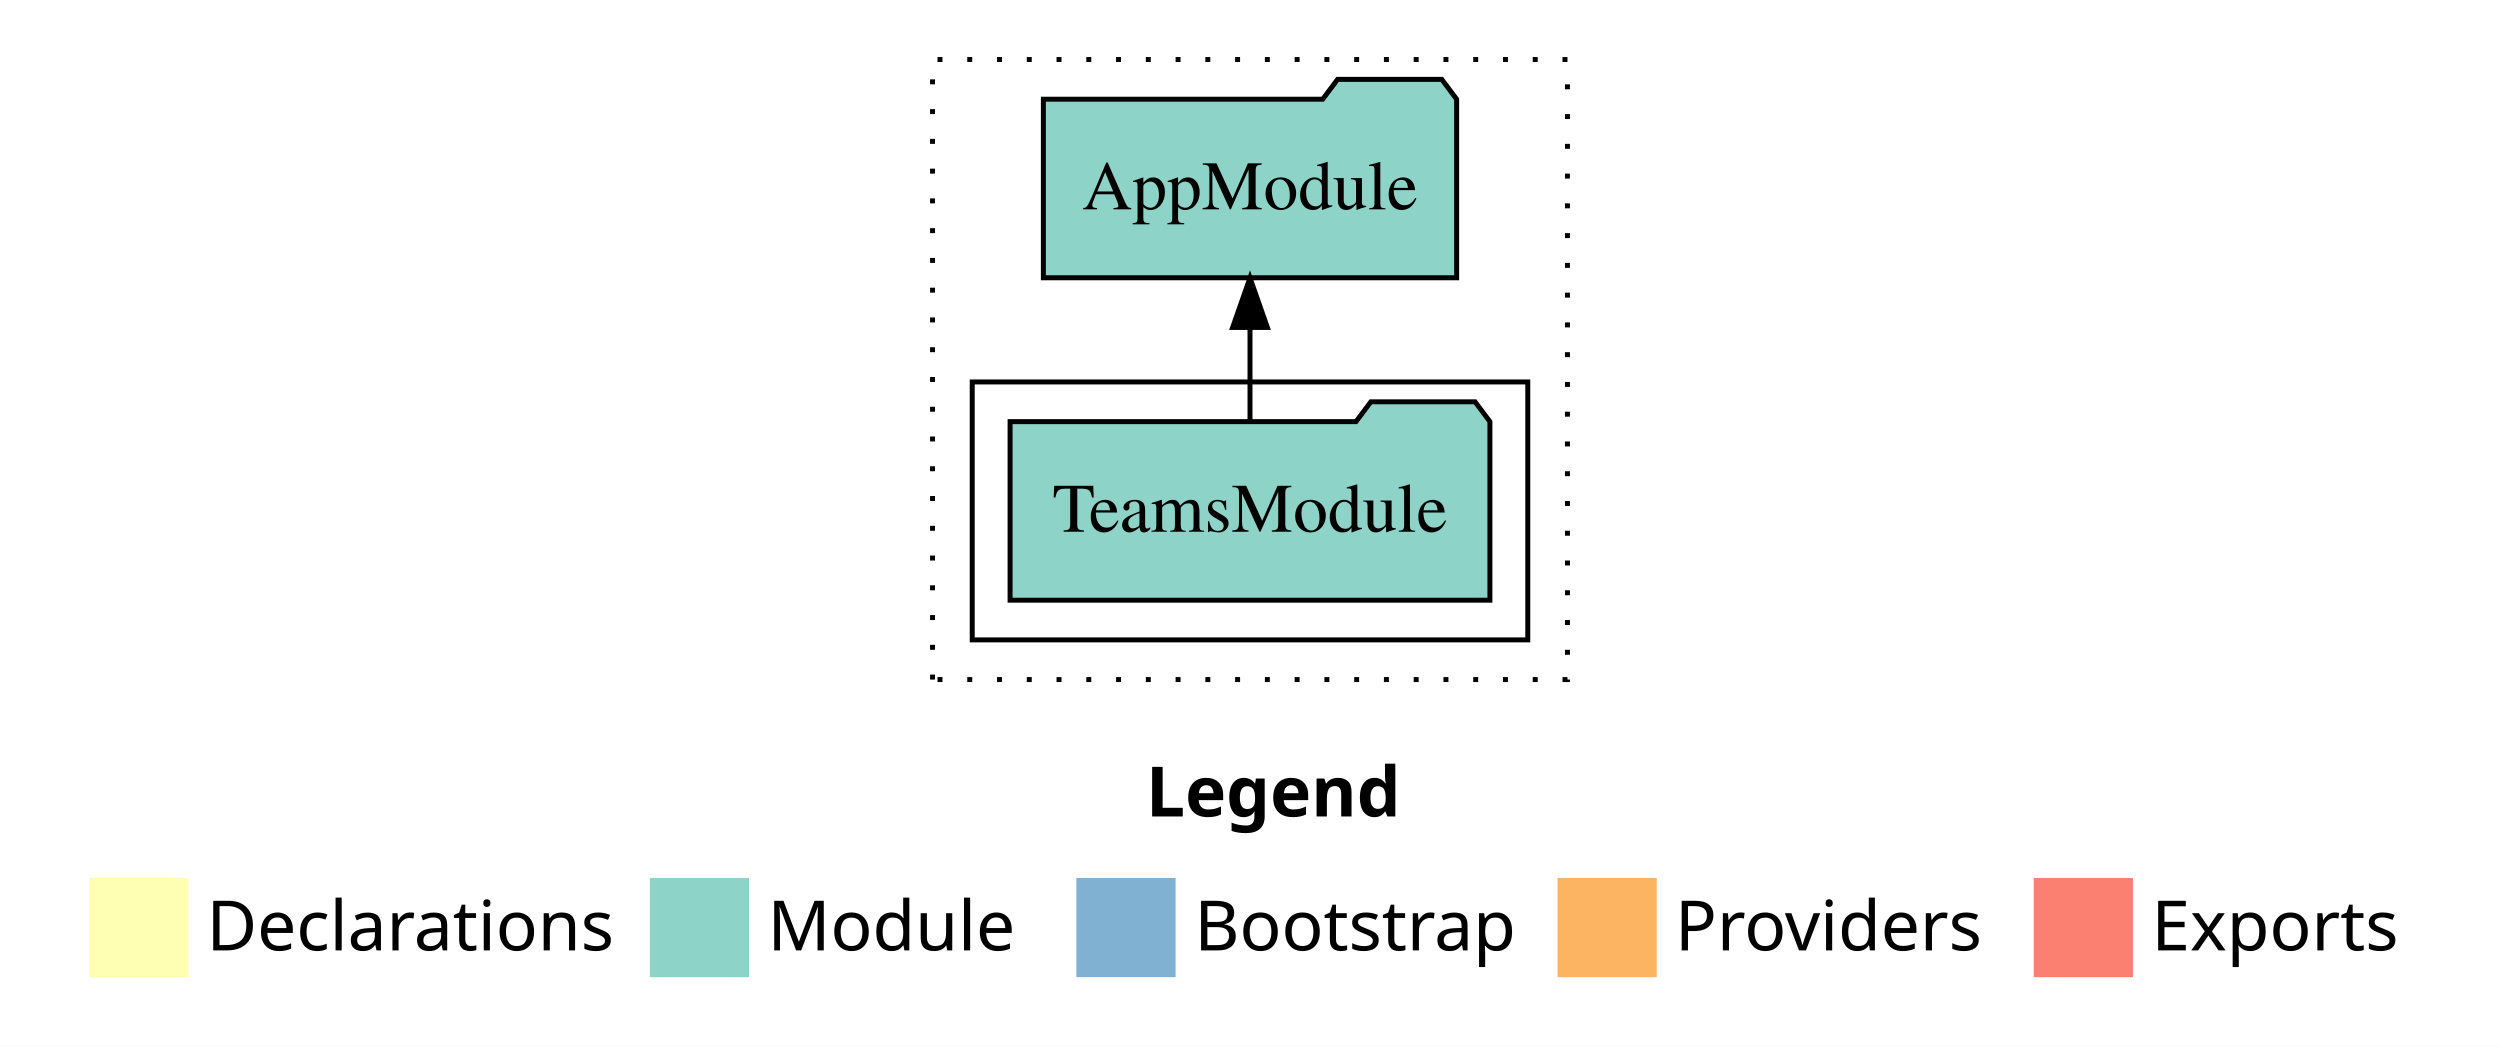
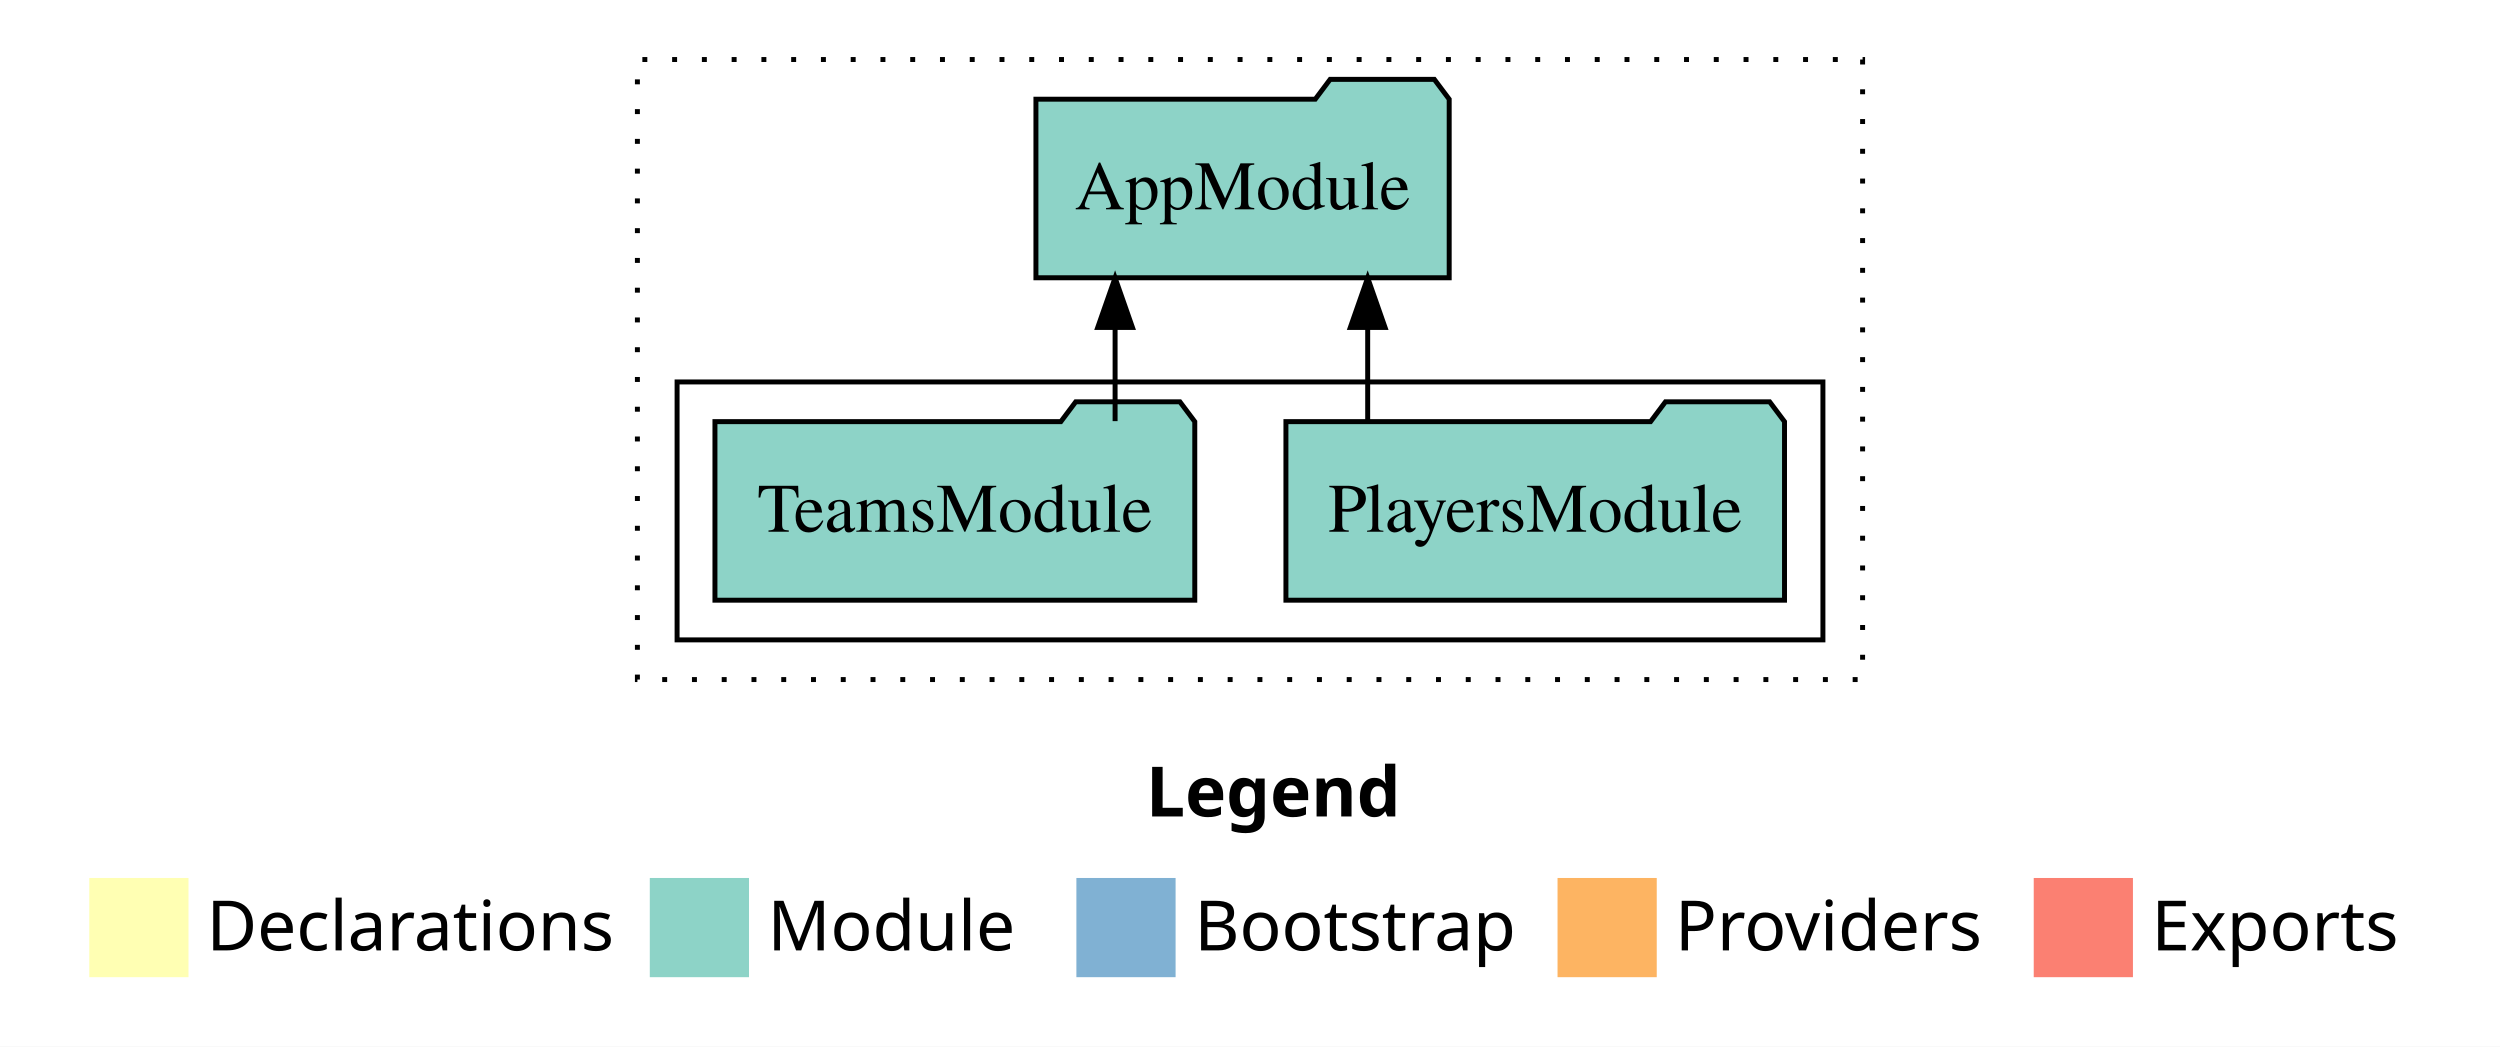
<svg xmlns="http://www.w3.org/2000/svg" width="504pt" height="211pt" viewBox="0.00 0.00 504.00 211.00">
  <g id="graph0" class="graph" transform="scale(1 1) rotate(0) translate(4 207)">
    <polygon fill="#ffffff" stroke="transparent" points="-4,4 -4,-207 500,-207 500,4 -4,4" />
    <text text-anchor="start" x="227.009" y="-42.4" font-family="sans-serif" font-weight="bold" font-size="14.00" fill="#000000">Legend</text>
    <polygon fill="#ffffb3" stroke="transparent" points="14,-10 14,-30 34,-30 34,-10 14,-10" />
    <text text-anchor="start" x="37.629" y="-15.4" font-family="sans-serif" font-size="14.00" fill="#000000">  Declarations</text>
    <polygon fill="#8dd3c7" stroke="transparent" points="127,-10 127,-30 147,-30 147,-10 127,-10" />
    <text text-anchor="start" x="150.725" y="-15.4" font-family="sans-serif" font-size="14.00" fill="#000000">  Module</text>
    <polygon fill="#80b1d3" stroke="transparent" points="213,-10 213,-30 233,-30 233,-10 213,-10" />
    <text text-anchor="start" x="236.781" y="-15.4" font-family="sans-serif" font-size="14.00" fill="#000000">  Bootstrap</text>
    <polygon fill="#fdb462" stroke="transparent" points="310,-10 310,-30 330,-30 330,-10 310,-10" />
    <text text-anchor="start" x="333.673" y="-15.4" font-family="sans-serif" font-size="14.00" fill="#000000">  Providers</text>
    <polygon fill="#fb8072" stroke="transparent" points="406,-10 406,-30 426,-30 426,-10 406,-10" />
    <text text-anchor="start" x="429.726" y="-15.4" font-family="sans-serif" font-size="14.00" fill="#000000">  Exports</text>
    <g id="clust1" class="cluster">
-       <polygon fill="none" stroke="#000000" stroke-dasharray="1,5" points="184,-70 184,-195 312,-195 312,-70 184,-70" />
+       <polygon fill="none" stroke="#000000" stroke-dasharray="1,5" points="124.5,-70 124.5,-195 371.5,-195 371.5,-70 124.5,-70" />
    </g>
    <g id="clust3" class="cluster">
-       <polygon fill="none" stroke="#000000" points="192,-78 192,-130 304,-130 304,-78 192,-78" />
+       <polygon fill="none" stroke="#000000" points="132.5,-78 132.5,-130 363.5,-130 363.5,-78 132.5,-78" />
    </g>
    <g id="node1" class="node">
-       <polygon fill="#8dd3c7" stroke="#000000" points="296.367,-122 293.367,-126 272.367,-126 269.367,-122 199.633,-122 199.633,-86 296.367,-86 296.367,-122" />
-       <text text-anchor="middle" x="248" y="-99.8" font-family="Times,serif" font-size="14.00" fill="#000000">TeamsModule</text>
+       <polygon fill="#8dd3c7" stroke="#000000" points="355.758,-122 352.758,-126 331.758,-126 328.758,-122 255.242,-122 255.242,-86 355.758,-86 355.758,-122" />
+       <text text-anchor="middle" x="305.5" y="-99.8" font-family="Times,serif" font-size="14.00" fill="#000000">PlayersModule</text>
+     </g>
+     <g id="node3" class="node">
+       <polygon fill="#8dd3c7" stroke="#000000" points="288.157,-187 285.157,-191 264.157,-191 261.157,-187 204.843,-187 204.843,-151 288.157,-151 288.157,-187" />
+       <text text-anchor="middle" x="246.5" y="-164.8" font-family="Times,serif" font-size="14.00" fill="#000000">AppModule</text>
+     </g>
+     <g id="edge1" class="edge">
+       <path fill="none" stroke="#000000" d="M271.725,-122.106C271.725,-122.106 271.725,-140.991 271.725,-140.991" />
+       <polygon fill="#000000" stroke="#000000" points="268.225,-140.991 271.725,-150.991 275.225,-140.991 268.225,-140.991" />
    </g>
    <g id="node2" class="node">
-       <polygon fill="#8dd3c7" stroke="#000000" points="289.657,-187 286.657,-191 265.657,-191 262.657,-187 206.343,-187 206.343,-151 289.657,-151 289.657,-187" />
-       <text text-anchor="middle" x="248" y="-164.8" font-family="Times,serif" font-size="14.00" fill="#000000">AppModule</text>
+       <polygon fill="#8dd3c7" stroke="#000000" points="236.867,-122 233.867,-126 212.867,-126 209.867,-122 140.133,-122 140.133,-86 236.867,-86 236.867,-122" />
+       <text text-anchor="middle" x="188.5" y="-99.8" font-family="Times,serif" font-size="14.00" fill="#000000">TeamsModule</text>
    </g>
-     <g id="edge1" class="edge">
-       <path fill="none" stroke="#000000" d="M248,-122.106C248,-122.106 248,-140.991 248,-140.991" />
-       <polygon fill="#000000" stroke="#000000" points="244.5,-140.991 248,-150.991 251.5,-140.991 244.5,-140.991" />
+     <g id="edge2" class="edge">
+       <path fill="none" stroke="#000000" d="M220.803,-122.106C220.803,-122.106 220.803,-140.991 220.803,-140.991" />
+       <polygon fill="#000000" stroke="#000000" points="217.303,-140.991 220.803,-150.991 224.303,-140.991 217.303,-140.991" />
    </g>
  </g>
</svg>
